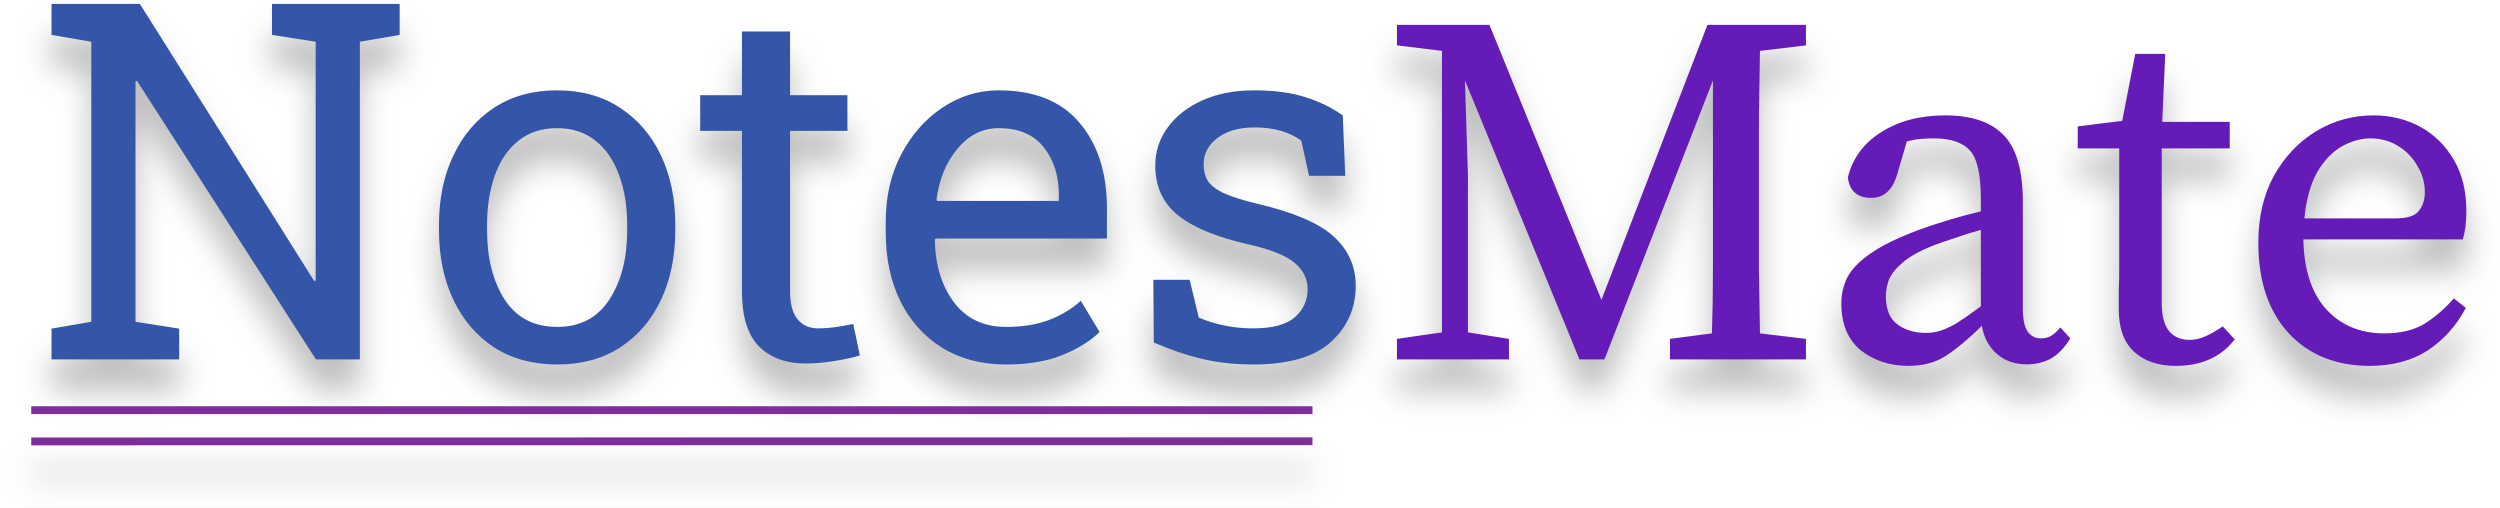
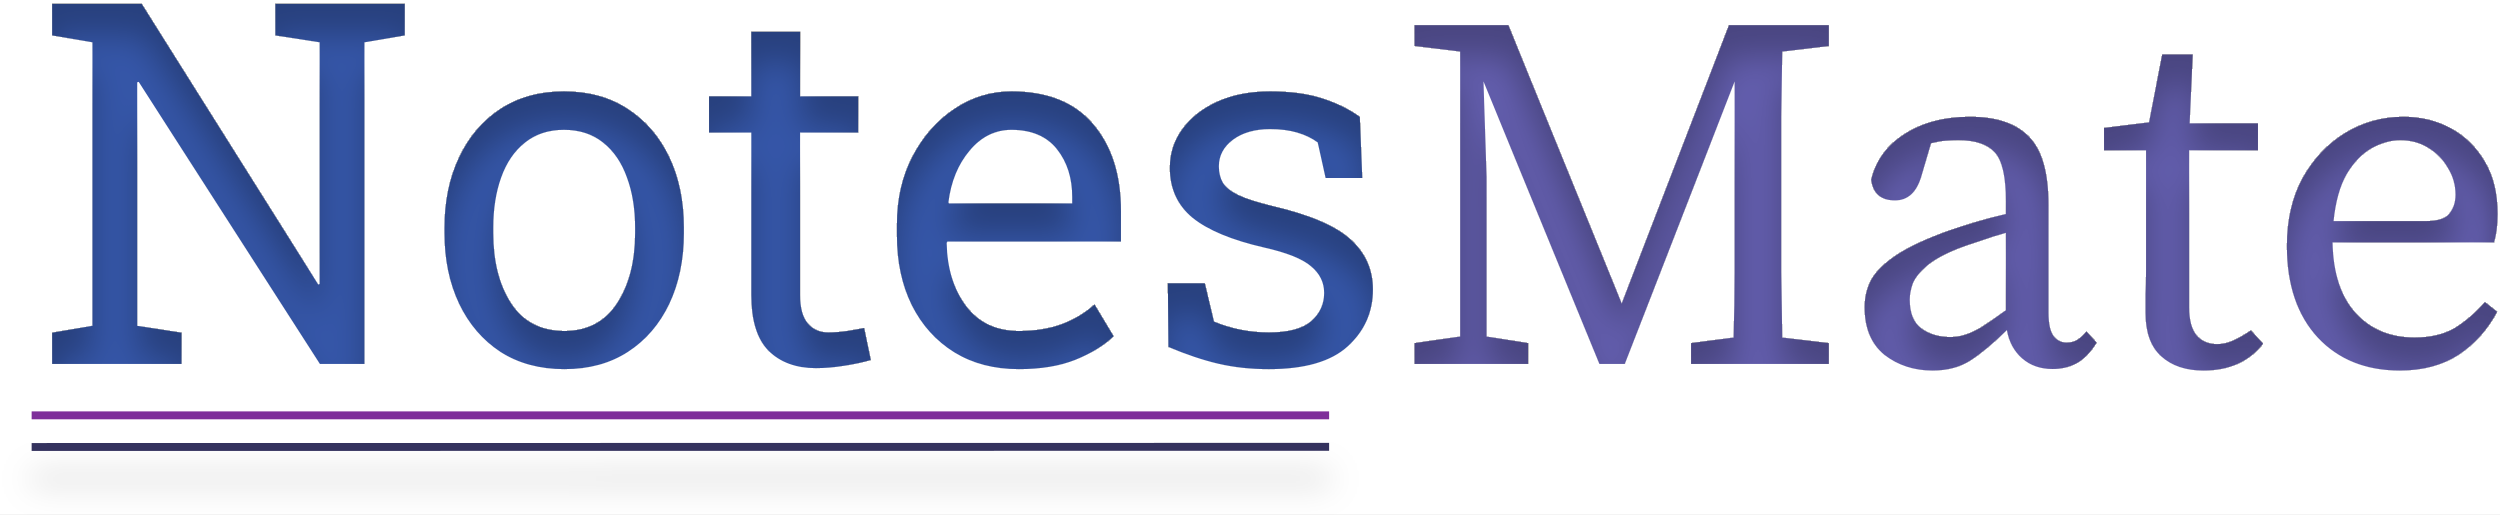
- <svg xmlns="http://www.w3.org/2000/svg" width="320" height="65" viewBox="0 0 320 65" fill="none">
-   <rect width="320" height="65" fill="white" />
-   <g filter="url(#filter0_d)">
+ <svg xmlns="http://www.w3.org/2000/svg" width="316" height="65" viewBox="0 0 316 65" fill="none">
+   <rect width="316" height="65" fill="white" />
+   <g filter="url(#filter0_i)">
    <path d="M6.594 46V42.062L11.688 41.188V5.344L6.594 4.469V0.5H17.906L40.219 35.969L40.406 35.906V5.344L34.812 4.469V0.5H51.156V4.469L46.062 5.344V46H40.438L17.531 10.344L17.344 10.406V41.188L22.938 42.062V46H6.594ZM71.344 46.656C68.219 46.656 65.521 45.927 63.25 44.469C61 42.99 59.26 40.958 58.031 38.375C56.802 35.771 56.188 32.802 56.188 29.469V28.781C56.188 25.448 56.802 22.49 58.031 19.906C59.26 17.302 61 15.26 63.25 13.781C65.521 12.302 68.198 11.562 71.281 11.562C74.406 11.562 77.094 12.302 79.344 13.781C81.615 15.26 83.365 17.292 84.594 19.875C85.823 22.458 86.438 25.427 86.438 28.781V29.469C86.438 32.823 85.823 35.802 84.594 38.406C83.365 40.99 81.625 43.01 79.375 44.469C77.125 45.927 74.448 46.656 71.344 46.656ZM71.344 41.844C74.26 41.844 76.479 40.677 78 38.344C79.521 36.01 80.281 33.052 80.281 29.469V28.781C80.281 26.406 79.938 24.292 79.25 22.438C78.583 20.562 77.583 19.094 76.25 18.031C74.917 16.948 73.26 16.406 71.281 16.406C69.323 16.406 67.677 16.948 66.344 18.031C65.01 19.094 64.01 20.562 63.344 22.438C62.677 24.292 62.344 26.406 62.344 28.781V29.469C62.344 33.052 63.094 36.01 64.594 38.344C66.115 40.677 68.365 41.844 71.344 41.844ZM103.125 46.531C100.625 46.531 98.635 45.802 97.156 44.344C95.698 42.865 94.969 40.51 94.969 37.281V16.75H89.625V12.188H94.969V4.031H101.125V12.188H108.469V16.75H101.125V37.281C101.125 38.906 101.448 40.104 102.094 40.875C102.74 41.646 103.604 42.031 104.688 42.031C105.417 42.031 106.229 41.969 107.125 41.844C108.021 41.698 108.719 41.573 109.219 41.469L110.062 45.5C109.167 45.771 108.062 46.01 106.75 46.219C105.458 46.427 104.25 46.531 103.125 46.531ZM128.781 46.656C125.656 46.656 122.938 45.948 120.625 44.531C118.312 43.094 116.521 41.104 115.25 38.562C114 36.021 113.375 33.083 113.375 29.75V28.375C113.375 25.167 114.031 22.302 115.344 19.781C116.677 17.24 118.438 15.24 120.625 13.781C122.833 12.302 125.24 11.562 127.844 11.562C132.385 11.562 135.823 12.938 138.156 15.688C140.51 18.438 141.688 22.104 141.688 26.688V30.531H119.75L119.656 30.688C119.719 33.938 120.542 36.615 122.125 38.719C123.708 40.802 125.927 41.844 128.781 41.844C130.865 41.844 132.688 41.552 134.25 40.969C135.833 40.365 137.198 39.542 138.344 38.5L140.75 42.5C139.542 43.667 137.938 44.656 135.938 45.469C133.958 46.26 131.573 46.656 128.781 46.656ZM119.938 25.719H135.531V24.906C135.531 22.49 134.885 20.469 133.594 18.844C132.302 17.219 130.385 16.406 127.844 16.406C125.781 16.406 124.021 17.281 122.562 19.031C121.104 20.76 120.208 22.938 119.875 25.562L119.938 25.719ZM160.375 46.656C158.104 46.656 155.979 46.427 154 45.969C152.021 45.51 149.917 44.802 147.688 43.844L147.625 35.812H152.281L153.438 40.656C155.646 41.573 157.958 42.031 160.375 42.031C162.875 42.031 164.667 41.552 165.75 40.594C166.833 39.635 167.375 38.448 167.375 37.031C167.375 35.698 166.823 34.573 165.719 33.656C164.635 32.719 162.656 31.927 159.781 31.281C155.698 30.344 152.688 29.094 150.75 27.531C148.833 25.948 147.875 23.844 147.875 21.219C147.875 19.385 148.406 17.75 149.469 16.312C150.531 14.854 152.01 13.698 153.906 12.844C155.802 11.99 158.01 11.562 160.531 11.562C163.094 11.562 165.281 11.854 167.094 12.438C168.927 13.021 170.521 13.802 171.875 14.781L172.188 22.5H167.562L166.562 18C165.833 17.458 164.969 17.042 163.969 16.75C162.969 16.458 161.823 16.312 160.531 16.312C158.615 16.312 157.052 16.76 155.844 17.656C154.656 18.552 154.062 19.677 154.062 21.031C154.062 21.823 154.229 22.51 154.562 23.094C154.917 23.677 155.583 24.208 156.562 24.688C157.542 25.146 158.979 25.604 160.875 26.062C165.583 27.167 168.865 28.573 170.719 30.281C172.594 31.99 173.531 34.094 173.531 36.594C173.531 39.448 172.469 41.844 170.344 43.781C168.24 45.698 164.917 46.656 160.375 46.656Z" fill="#3556A8" />
-     <path d="M178.809 46V43.376L184.569 42.544V6.512L178.809 5.808V3.184H190.649L204.985 38.384L218.553 3.184H231.161V5.808L225.273 6.512C225.23 9.2 225.187 11.931 225.145 14.704C225.145 17.477 225.145 20.251 225.145 23.024V26.16C225.145 28.891 225.145 31.643 225.145 34.416C225.187 37.147 225.23 39.899 225.273 42.672L231.161 43.376V46H213.753V43.376L219.129 42.672C219.214 39.984 219.257 37.253 219.257 34.48C219.257 31.707 219.257 28.955 219.257 26.224V10.288L205.369 46H202.169L187.513 10.288L187.897 22.384V42.544L193.145 43.376V46H178.809ZM259.437 46.64C257.901 46.64 256.621 46.192 255.597 45.296C254.573 44.4 253.933 43.205 253.677 41.712C251.927 43.419 250.391 44.699 249.069 45.552C247.746 46.405 246.146 46.832 244.269 46.832C241.922 46.832 239.895 46.171 238.189 44.848C236.525 43.483 235.693 41.477 235.693 38.832C235.693 37.595 235.97 36.443 236.525 35.376C237.122 34.309 238.189 33.264 239.725 32.24C241.261 31.216 243.458 30.192 246.317 29.168C247.298 28.827 248.429 28.464 249.708 28.08C250.988 27.696 252.269 27.355 253.549 27.056V25.456C253.549 22.341 253.079 20.272 252.141 19.248C251.202 18.224 249.666 17.712 247.533 17.712C247.063 17.712 246.53 17.733 245.933 17.776C245.378 17.819 244.759 17.925 244.077 18.096L242.861 22.256C242.263 24.304 241.154 25.328 239.533 25.328C237.741 25.328 236.738 24.453 236.525 22.704C237.122 20.272 238.53 18.352 240.749 16.944C243.01 15.493 245.762 14.768 249.005 14.768C252.375 14.768 254.871 15.621 256.493 17.328C258.114 18.992 258.925 21.851 258.925 25.904V39.536C258.925 40.901 259.138 41.883 259.565 42.48C259.991 43.035 260.546 43.312 261.229 43.312C261.783 43.312 262.253 43.184 262.637 42.928C263.021 42.672 263.383 42.331 263.725 41.904L265.005 43.312C264.237 44.549 263.383 45.424 262.445 45.936C261.549 46.405 260.546 46.64 259.437 46.64ZM241.389 37.872C241.389 39.579 241.879 40.795 242.861 41.52C243.842 42.245 245.058 42.608 246.509 42.608C247.149 42.608 247.746 42.523 248.301 42.352C248.898 42.181 249.602 41.861 250.413 41.392C251.223 40.88 252.269 40.155 253.549 39.216V29.424C252.439 29.723 251.351 30.064 250.285 30.448C249.218 30.789 248.343 31.088 247.661 31.344C245.826 32.069 244.461 32.816 243.565 33.584C242.669 34.352 242.071 35.099 241.773 35.824C241.517 36.549 241.389 37.232 241.389 37.872ZM278.495 46.832C276.276 46.832 274.506 46.235 273.183 45.04C271.86 43.845 271.199 42.011 271.199 39.536C271.199 38.725 271.199 37.936 271.199 37.168C271.242 36.357 271.263 35.333 271.263 34.096V18.992H265.951V16.176L271.647 15.472L273.311 6.896H277.151L276.767 15.6H285.407V18.992H276.703V38.832C276.703 40.453 277.023 41.648 277.663 42.416C278.303 43.141 279.156 43.504 280.223 43.504C280.948 43.504 281.631 43.355 282.271 43.056C282.954 42.757 283.7 42.331 284.511 41.776L286.047 43.44C284.298 45.701 281.78 46.832 278.495 46.832ZM303.404 17.712C302.209 17.712 300.993 18.053 299.756 18.736C298.561 19.419 297.516 20.507 296.62 22C295.766 23.493 295.212 25.477 294.956 27.952H306.604C308.14 27.952 309.142 27.632 309.612 26.992C310.124 26.352 310.38 25.563 310.38 24.624C310.38 23.387 310.06 22.256 309.42 21.232C308.822 20.165 307.99 19.312 306.924 18.672C305.9 18.032 304.726 17.712 303.404 17.712ZM303.34 46.832C299.03 46.832 295.574 45.445 292.972 42.672C290.369 39.856 289.068 35.995 289.068 31.088C289.068 27.803 289.729 24.944 291.052 22.512C292.417 20.08 294.209 18.181 296.428 16.816C298.689 15.451 301.142 14.768 303.788 14.768C306.006 14.768 308.012 15.259 309.804 16.24C311.596 17.221 313.025 18.629 314.092 20.464C315.158 22.256 315.692 24.453 315.692 27.056C315.692 27.781 315.649 28.464 315.564 29.104C315.478 29.701 315.372 30.213 315.244 30.64H294.828C294.913 34.565 295.894 37.552 297.772 39.6C299.649 41.648 302.124 42.672 305.196 42.672C307.244 42.672 308.95 42.267 310.316 41.456C311.681 40.603 312.94 39.515 314.092 38.192L315.628 39.408C314.433 41.669 312.812 43.483 310.764 44.848C308.716 46.171 306.241 46.832 303.34 46.832Z" fill="#651BB8" />
+     <path d="M178.809 46V43.376L184.569 42.544V6.512L178.809 5.808V3.184H190.649L204.985 38.384L218.553 3.184H231.161V5.808L225.273 6.512C225.23 9.2 225.187 11.931 225.145 14.704C225.145 17.477 225.145 20.251 225.145 23.024V26.16C225.145 28.891 225.145 31.643 225.145 34.416C225.187 37.147 225.23 39.899 225.273 42.672L231.161 43.376V46H213.753V43.376L219.129 42.672C219.214 39.984 219.257 37.253 219.257 34.48C219.257 31.707 219.257 28.955 219.257 26.224V10.288L205.369 46H202.169L187.513 10.288L187.897 22.384V42.544L193.145 43.376V46H178.809ZM259.437 46.64C257.901 46.64 256.621 46.192 255.597 45.296C254.573 44.4 253.933 43.205 253.677 41.712C251.927 43.419 250.391 44.699 249.069 45.552C247.746 46.405 246.146 46.832 244.269 46.832C241.922 46.832 239.895 46.171 238.189 44.848C236.525 43.483 235.693 41.477 235.693 38.832C235.693 37.595 235.97 36.443 236.525 35.376C237.122 34.309 238.189 33.264 239.725 32.24C241.261 31.216 243.458 30.192 246.317 29.168C247.298 28.827 248.429 28.464 249.708 28.08C250.988 27.696 252.269 27.355 253.549 27.056V25.456C253.549 22.341 253.079 20.272 252.141 19.248C251.202 18.224 249.666 17.712 247.533 17.712C247.063 17.712 246.53 17.733 245.933 17.776C245.378 17.819 244.759 17.925 244.077 18.096L242.861 22.256C242.263 24.304 241.154 25.328 239.533 25.328C237.741 25.328 236.738 24.453 236.525 22.704C237.122 20.272 238.53 18.352 240.749 16.944C243.01 15.493 245.762 14.768 249.005 14.768C252.375 14.768 254.871 15.621 256.493 17.328C258.114 18.992 258.925 21.851 258.925 25.904V39.536C258.925 40.901 259.138 41.883 259.565 42.48C259.991 43.035 260.546 43.312 261.229 43.312C261.783 43.312 262.253 43.184 262.637 42.928C263.021 42.672 263.383 42.331 263.725 41.904L265.005 43.312C264.237 44.549 263.383 45.424 262.445 45.936C261.549 46.405 260.546 46.64 259.437 46.64ZM241.389 37.872C241.389 39.579 241.879 40.795 242.861 41.52C243.842 42.245 245.058 42.608 246.509 42.608C247.149 42.608 247.746 42.523 248.301 42.352C248.898 42.181 249.602 41.861 250.413 41.392C251.223 40.88 252.269 40.155 253.549 39.216V29.424C252.439 29.723 251.351 30.064 250.285 30.448C249.218 30.789 248.343 31.088 247.661 31.344C245.826 32.069 244.461 32.816 243.565 33.584C242.669 34.352 242.071 35.099 241.773 35.824C241.517 36.549 241.389 37.232 241.389 37.872ZM278.495 46.832C276.276 46.832 274.506 46.235 273.183 45.04C271.86 43.845 271.199 42.011 271.199 39.536C271.199 38.725 271.199 37.936 271.199 37.168C271.242 36.357 271.263 35.333 271.263 34.096V18.992H265.951V16.176L271.647 15.472L273.311 6.896H277.151L276.767 15.6H285.407V18.992H276.703V38.832C276.703 40.453 277.023 41.648 277.663 42.416C278.303 43.141 279.156 43.504 280.223 43.504C280.948 43.504 281.631 43.355 282.271 43.056C282.954 42.757 283.7 42.331 284.511 41.776L286.047 43.44C284.298 45.701 281.78 46.832 278.495 46.832ZM303.404 17.712C302.209 17.712 300.993 18.053 299.756 18.736C298.561 19.419 297.516 20.507 296.62 22C295.766 23.493 295.212 25.477 294.956 27.952H306.604C308.14 27.952 309.142 27.632 309.612 26.992C310.124 26.352 310.38 25.563 310.38 24.624C310.38 23.387 310.06 22.256 309.42 21.232C308.822 20.165 307.99 19.312 306.924 18.672C305.9 18.032 304.726 17.712 303.404 17.712ZM303.34 46.832C299.03 46.832 295.574 45.445 292.972 42.672C290.369 39.856 289.068 35.995 289.068 31.088C289.068 27.803 289.729 24.944 291.052 22.512C292.417 20.08 294.209 18.181 296.428 16.816C298.689 15.451 301.142 14.768 303.788 14.768C306.006 14.768 308.012 15.259 309.804 16.24C311.596 17.221 313.025 18.629 314.092 20.464C315.158 22.256 315.692 24.453 315.692 27.056C315.692 27.781 315.649 28.464 315.564 29.104C315.478 29.701 315.372 30.213 315.244 30.64H294.828C294.913 34.565 295.894 37.552 297.772 39.6C299.649 41.648 302.124 42.672 305.196 42.672C307.244 42.672 308.95 42.267 310.316 41.456C311.681 40.603 312.94 39.515 314.092 38.192L315.628 39.408C314.433 41.669 312.812 43.483 310.764 44.848C308.716 46.171 306.241 46.832 303.34 46.832Z" fill="#625DAC" />
  </g>
  <line x1="4" y1="52.5" x2="168" y2="52.5" stroke="#7E2E9A" />
  <g filter="url(#filter1_d)">
-     <line x1="4" y1="56.5" x2="168" y2="56.48" stroke="#7E2E9A" />
+     <line x1="4" y1="56.5" x2="168" y2="56.48" stroke="#34325E" />
  </g>
  <defs>
-     <filter id="filter0_d" x="2.594" y="0.5" width="317.098" height="54.332" filterUnits="userSpaceOnUse" color-interpolation-filters="sRGB">
+     <filter id="filter0_i" x="6.594" y="0.5" width="309.098" height="50.332" filterUnits="userSpaceOnUse" color-interpolation-filters="sRGB">
      <feFlood flood-opacity="0" result="BackgroundImageFix" />
-       <feColorMatrix in="SourceAlpha" type="matrix" values="0 0 0 0 0 0 0 0 0 0 0 0 0 0 0 0 0 0 127 0" />
+       <feBlend mode="normal" in="SourceGraphic" in2="BackgroundImageFix" result="shape" />
+       <feColorMatrix in="SourceAlpha" type="matrix" values="0 0 0 0 0 0 0 0 0 0 0 0 0 0 0 0 0 0 127 0" result="hardAlpha" />
      <feOffset dy="4" />
      <feGaussianBlur stdDeviation="2" />
+       <feComposite in2="hardAlpha" operator="arithmetic" k2="-1" k3="1" />
      <feColorMatrix type="matrix" values="0 0 0 0 0 0 0 0 0 0 0 0 0 0 0 0 0 0 0.25 0" />
-       <feBlend mode="normal" in2="BackgroundImageFix" result="effect1_dropShadow" />
-       <feBlend mode="normal" in="SourceGraphic" in2="effect1_dropShadow" result="shape" />
+       <feBlend mode="normal" in2="shape" result="effect1_innerShadow" />
    </filter>
    <filter id="filter1_d" x="-0" y="55.98" width="172" height="9.02" filterUnits="userSpaceOnUse" color-interpolation-filters="sRGB">
      <feFlood flood-opacity="0" result="BackgroundImageFix" />
      <feColorMatrix in="SourceAlpha" type="matrix" values="0 0 0 0 0 0 0 0 0 0 0 0 0 0 0 0 0 0 127 0" />
      <feOffset dy="4" />
      <feGaussianBlur stdDeviation="2" />
      <feColorMatrix type="matrix" values="0 0 0 0 0 0 0 0 0 0 0 0 0 0 0 0 0 0 0.25 0" />
      <feBlend mode="normal" in2="BackgroundImageFix" result="effect1_dropShadow" />
      <feBlend mode="normal" in="SourceGraphic" in2="effect1_dropShadow" result="shape" />
    </filter>
  </defs>
</svg>
